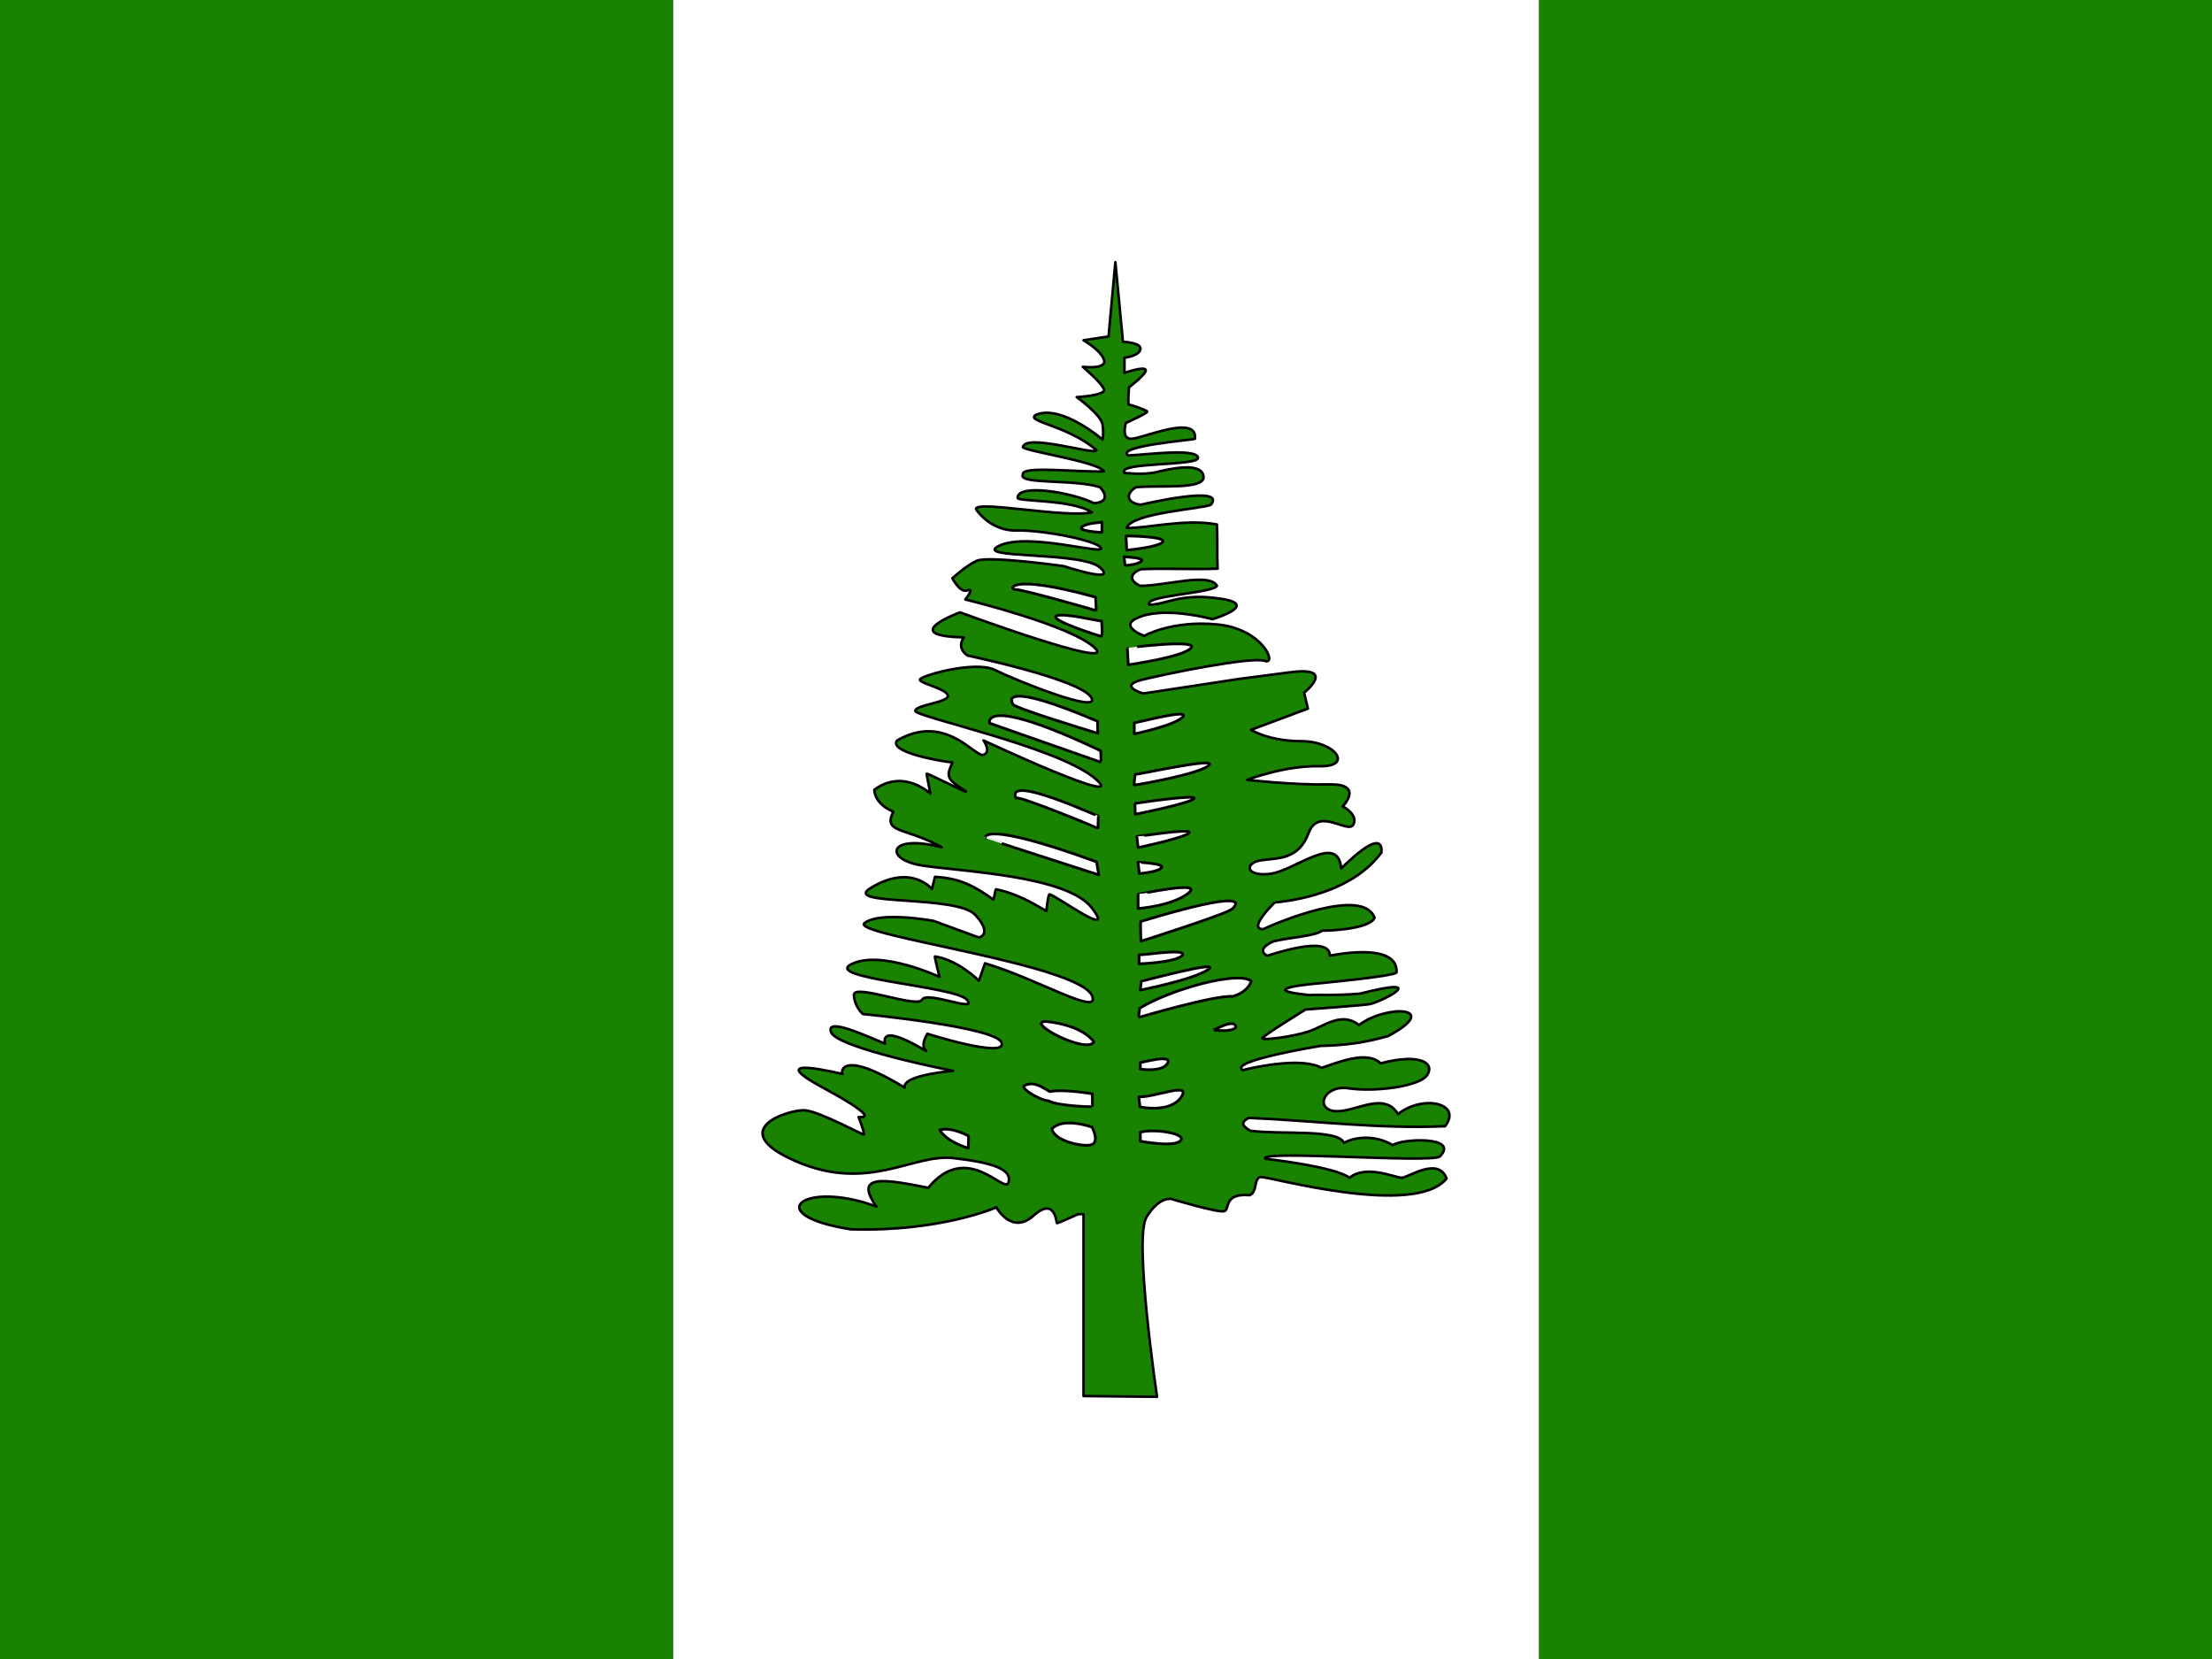
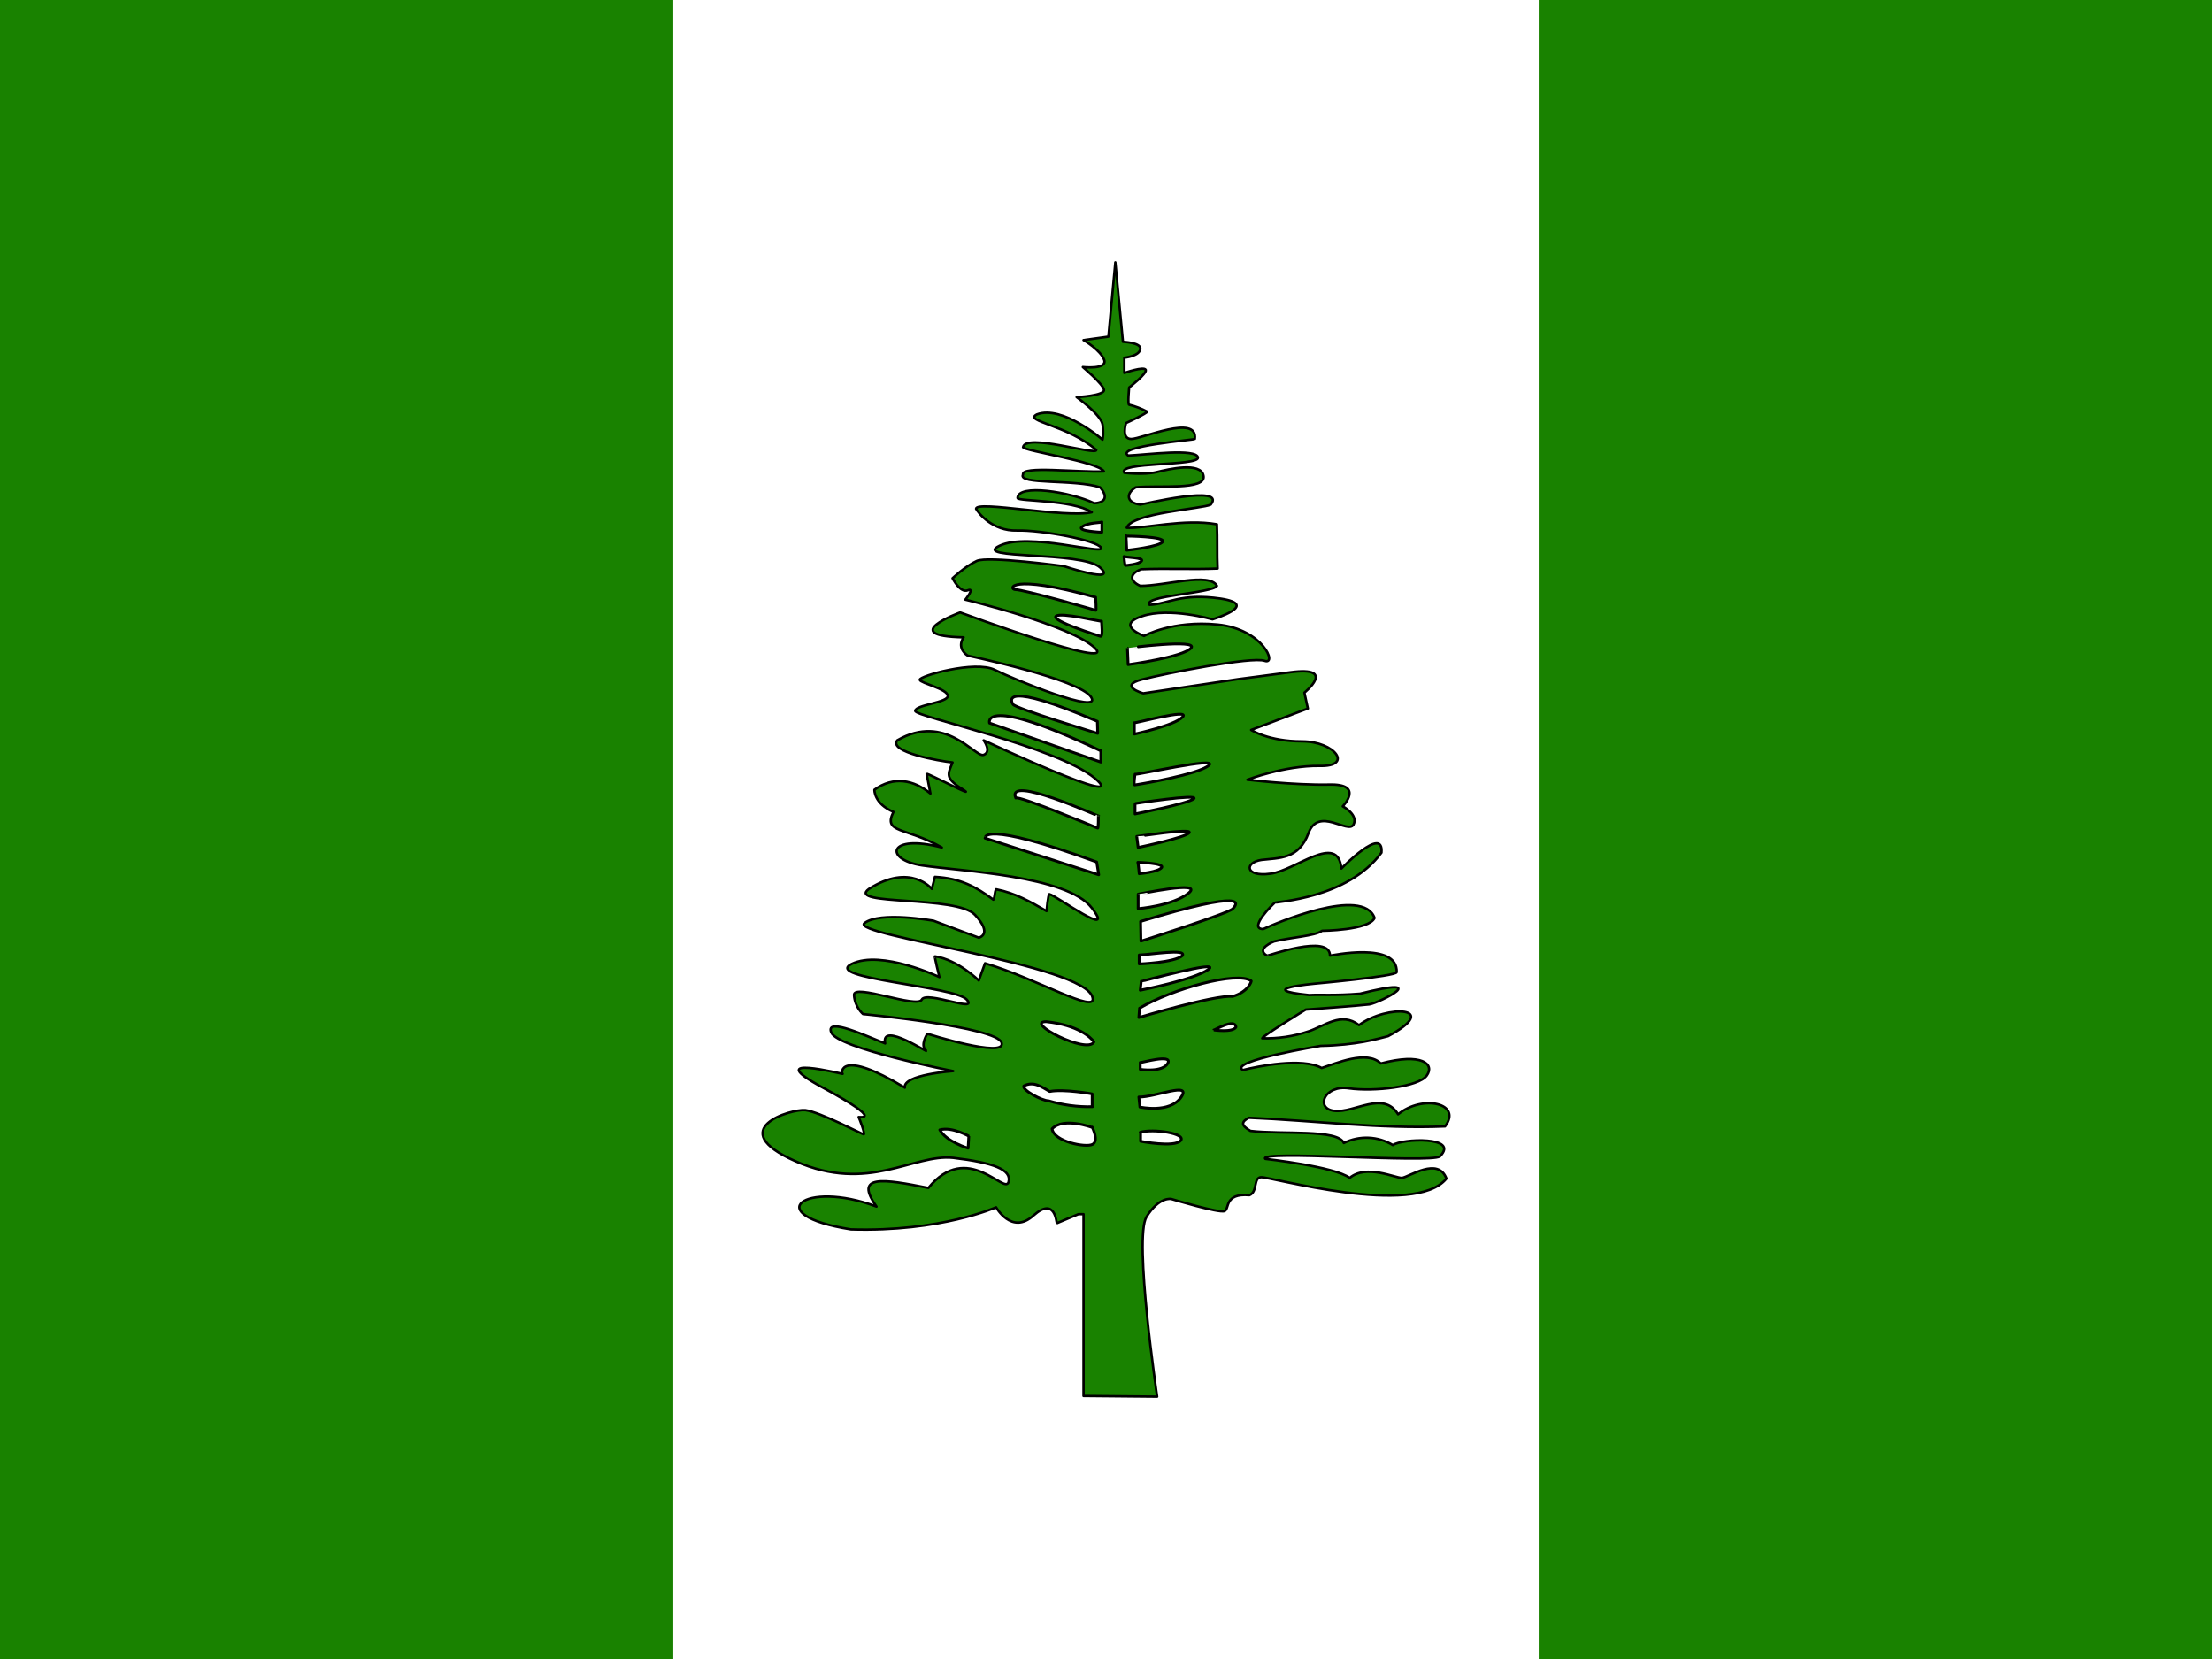
- <svg xmlns="http://www.w3.org/2000/svg" height="480" width="640" viewBox="0 0 640 480">
+ <svg xmlns="http://www.w3.org/2000/svg" id="flag-icons-nf" viewBox="0 0 640 480">
  <g fill-rule="evenodd">
-     <path fill="#fff" d="M194.79 0h250.45v480H194.79z" />
-     <path fill="#198200" d="M0 0h194.79v480H0zM445.23 0H640v480H445.23z" />
-     <path stroke-linejoin="round" d="M313.5 351.29v52.63l21.271.22s-6.798-45.833-3.07-51.973c3.728-6.14 7.236-5.263 7.236-5.263s13.815 4.167 15.35 3.51c1.536-.659-.219-5.264 7.237-4.606 2.412-.877 1.097-5.044 3.29-5.263 2.193-.22 44.516 11.842 53.726.439-2.412-6.36-10.745-.44-12.938-.22-1.974 0-10.306-3.947-15.132 0-4.386-3.289-24.341-5.482-24.341-5.482-2.632-2.632 47.586 1.316 50.437-.658 5.92-5.921-10.964-5.263-13.596-3.29-4.678-2.85-10.545-2.63-14.127-.657-1.718-4.108-18.036-2.339-27.1-3.509-2.901-1.701-2.405-2.669-.439-3.727 18.932.804 37.772 3.26 56.796 2.412 5.142-6.704-6.478-9.218-13.596-3.51-4.179-6.871-12.719-.219-18.42-.876-5.701-.658-3.07-7.675 4.166-6.58 7.237 1.097 20.175-.437 22.588-3.727 2.412-3.289-1.44-6.63-13.377-3.508-4.04-3.949-12.938 0-17.104 1.315-5.543-3.092-18.42-.439-22.806.658-4.293-2.669 22.587-7.017 22.587-7.017 10.376-.184 16.228-1.974 19.516-2.851 15.686-8.408-.224-9.303-8.456-3.192-5.11-3.99-9.963.34-14.569 1.876-4.605 1.535-13.377 2.632-13.377 1.974 0-.658 12.5-8.334 12.5-8.334s15.35-1.096 18.42-1.534c3.07-.44 18.782-8.503-2.631-3.07-7.456.657-11.842.219-14.693.438-16.532-1.71 1.535-3.289 1.535-3.289s23.407-2.152 23.683-3.29c.46-9.126-19.078-4.824-19.297-4.824.057-6.52-18.2.22-18.2 0-3.49-2.056 1.973-4.166 1.973-4.166 4.824-1.17 12.036-1.513 13.923-3.05 0 0 13.626-.131 15.243-3.748-3.342-9.22-28.824 1.636-32.236 3.29-4.605 0 3.07-7.457 3.29-7.676.219-.22 21.051-1.096 30.92-14.473.685-8.143-11.623 4.605-11.623 4.605-.918-10.56-13.377.658-20.613 1.536-7.235.876-7.455-3.29-2.411-3.948 5.043-.658 10.745-.219 13.596-7.894 2.85-7.676 11.403.438 12.938-2.412 1.535-2.851-3.07-5.264-3.07-5.264s6.359-6.578-3.947-6.359c-10.307.22-23.684-1.315-23.684-1.315s10.746-4.167 20.833-3.948c10.088.22 4.605-7.236-5.044-7.236-9.648 0-14.692-3.29-14.692-3.29l16.447-6.14-1.097-4.605s9.649-7.675-3.947-5.921c-13.596 1.755-15.13 1.974-15.13 1.974s-27.193 4.167-27.412 4.167c-.22 0-7.456-2.193-.439-3.948 7.018-1.754 31.797-6.798 35.525-5.482 3.729 1.315-.438-9.21-13.596-10.526-13.157-1.315-21.27 3.29-21.27 3.29s-8.553-3.07-.658-5.702c7.894-2.631 20.394.877 20.394.877s14.035-4.166 2.412-5.92c-11.622-1.755-15.288 1.57-20.613 1.754-2.126-2.654 18.245-3.288 19.516-5.483-2.148-3.948-14.765 0-22.148 0-3.14-1.332-3.343-3.492.22-4.824 7.529-.293 14.598.15 22.128-.143-.22-4.02.02-8.775-.2-12.795-9.55-1.745-20.754 1.26-26.115 1.005 1.434-4.387 22.067-5.512 24.362-6.706 4.775-5.968-20.175 0-20.394 0-4.352-.643-4.07-3.39-1.316-5.044 6.36-.73 20.616.926 19.537-3.386-.826-4.04-9.889-1.877-13.617-1-3.727.877-9.21.22-9.21.22-2.387-3.214 21.49-1.907 21.271-4.386-.311-2.847-15.132-.877-20.175-.658-3.94-2.719 18.931-4.513 19.298-4.824.827-7.29-15.35 0-18.42 0-3.07 0-1.535-4.605-1.535-4.605s6.36-2.851 6.14-3.29c-.22-.438-4.824-1.973-5.263-1.973-.438 0 0-5.044 0-5.044s5.263-3.947 4.825-5.044c-.44-1.096-6.14.877-6.14.877v-4.385s4.166-.439 4.605-2.413c.439-1.973-5.044-2.192-5.044-2.192l-2.193-23.025-1.973 21.49-7.237 1.096s5.044 2.85 5.921 5.701c.877 2.851-6.14 1.974-6.14 1.974s5.701 4.824 6.14 6.579c.438 1.754-7.895 2.193-7.895 2.193s7.018 5.043 7.456 7.894c.44 2.851 0 4.386 0 4.386s-11.622-10.087-19.079-7.237c-3.874 2.025 8.877 2.961 17.324 10.307-.02 1.636-20.517-4.992-21.27-.877.475 1.145 21.886 4.22 23.463 7.018-7.821.292-23.999-1.712-23.464.876-1.634 2.988 15.28 1.292 22.367 3.729 2.078 2.36 1.861 4.356-1.754 4.605-6.832-3.267-22.112-5.707-22.148-1.536.093 1.114 15.796.391 21.49 4.167-7.6 1.73-33.383-3.519-33.546-.963.735 1.193 4.82 6.445 11.836 6.226 7.018-.22 23.244 2.85 24.341 5.044 1.096 2.193-21.052-4.605-29.385-.658-8.332 3.947 23.902 1.535 29.165 6.36 5.264 4.824-10.526-.44-10.526-.44s-21.929-3.07-25.218-1.535c-3.29 1.536-7.017 5.044-7.017 5.044s2.193 4.386 4.386 3.51c2.193-.878-.658 2.63-.658 2.63s30.7 7.456 37.499 14.035c6.798 6.58-39.034-10.306-39.034-10.306s-18.42 6.798 1.096 7.237c-2.246 3.285 1.097 5.262 1.097 5.262s32.455 6.798 35.744 12.06c3.29 5.264-22.148-5.043-27.85-7.893-5.702-2.851-21.93 1.754-21.71 2.85.22 1.097 7.895 2.632 8.114 4.605.22 1.974-9.429 2.632-9.429 4.386 0 1.755 41.007 10.307 51.972 19.517 10.964 9.21-32.236-10.964-32.236-10.964s2.412 3.289 0 4.166c-2.412.877-10.964-12.28-24.999-4.166-2.556 3.338 12.243 5.992 16.008 6.36-1.286 3.305-2.412 4.385 2.851 7.674 5.263 3.29-10.307-4.824-10.307-4.386 0 .439 1.097 5.702 1.097 5.702-4.859-3.947-10.726-5.139-16.228-1.097 0 0-.22 3.948 5.482 6.36-3.113 6.361 3.509 4.386 14.035 10.306-15.644-4.088-16.885 3.51-5.701 5.263s41.884 2.851 49.12 12.28c7.237 9.43-10.28-3.615-12.28-3.947-.438.22-.877 4.825-.877 4.825-4.678-2.708-8.99-5.14-14.585-6.288-.439.877-.326 2.122-.765 2.998-5.078-3.662-9.511-6.222-16.886-6.578l-.877 3.509s-6.14-7.676-18.201 0c-6.735 4.828 25.438 1.754 30.701 7.456 5.263 5.701 1.096 6.578 1.096 6.578-4.386-1.607-8.771-3.216-13.157-4.824 0 0-15.569-2.851-19.955.657-4.386 3.51 64.033 12.061 66.006 21.491 1.33 5.114-16.08-5.369-31.139-9.868l-1.755 5.044s-5.98-6.008-12.719-7.018c-.22 0 1.316 5.922 1.316 5.922s-16.885-7.895-25.437-3.729c-8.553 4.167 29.824 6.36 33.332 10.307 3.508 3.947-11.622-2.631-12.938 0-1.317 2.632-19.956-4.824-19.737-1.316.219 3.51 2.631 5.483 2.631 5.483s38.814 3.727 40.131 8.333c1.316 4.605-21.49-2.632-21.49-2.632s-2.194 3.29-.44 4.824c1.755 1.536-13.157-8.771-11.842-1.973-4.835-1.926-17.324-7.894-15.569-3.289 1.755 4.605 35.306 11.184 35.306 11.184s-14.693 1.096-14.035 4.825c-18.9-11.515-18.42-4.168-17.982-3.948.44.22-24.34-6.14-5.701 3.948 18.64 10.087 10.088 8.332 10.307 8.552.219.219 1.973 5.043 1.534 5.043-.438 0-12.719-6.579-16.885-7.017-4.167-.439-23.903 5.482-2.85 14.692s33.99-2.193 45.611-.877c11.622 1.316 17.104 3.29 16.008 7.018-1.096 3.727-11.873-12.217-23.215 1.576-12.902-2.554-21.658-4.035-14.998 5.446-21.07-7.874-33.934 2.407-7.399 6.574 26.075.768 42.103-6.36 42.103-6.36s4.386 8.114 10.746 2.412c6.36-5.701 6.579 2.193 6.798 2.193.219 0 6.14-2.632 6.14-2.632h1.535z" stroke="#000" stroke-linecap="round" stroke-width=".742" fill="#198200" />
-     <path stroke-linejoin="round" d="M316.07 320.16v-3.673s-8.283-1.47-12.322-.643c-2.392-1.37-4.653-3.176-7.512-1.652-.551 1.193 5.234 4.315 7.162 4.315 2.259 1.43 12.672 1.837 12.672 1.653zM315.97 326.13s-8.283-3.028-11.589.46c.54 3.71 9.753 5.509 11.681 4.499 1.929-1.01 0-4.775-.092-4.959zM329.93 327.6v2.571s9.917 1.928 11.662-.183c1.744-2.112-7.897-3.49-11.662-2.388zM329.48 317.35l.366 2.901s8.539 1.928 11.845-2.755c3.305-4.683-7.504.038-12.21-.146zM329.93 307.4v1.928s6.428 1.01 7.897-1.744c1.47-2.755-7.713 0-7.897-.184zM316.51 301.46c-.989-1.41-4.48-4.904-13.846-5.914-6.51-.022 11.758 9.578 13.846 5.914zM329.75 291.69s-.367 2.663-.276 2.663c.092 0 22.038-6.52 27.18-6.06 4.593-1.3 5.51-4.5 5.326-4.5-3.92-2.857-22.864 2.296-32.23 7.897zM330.21 283.89c-.092.46-.276 2.571-.276 2.571s15.518-3.03 19.651-5.968c4.132-2.939-19.19 3.49-19.375 3.397zM329.57 276.27l.001 2.589s10.358-.316 12.487-2.405c1.359-2.09-9.129-.297-12.488-.184zM351.18 298.01s5.38.752 6.39-.809c-.198-2.77-6.39.9-6.39.809zM330.02 266.63c-.092.459.091 5.693.091 5.693s24.885-7.897 26.446-9.367c1.561-1.469 5.025-5.891-26.538 3.674zM329.29 258.73v4.132s10.009-.735 14.601-4.5c4.591-3.764-14.601.46-14.601.368zM317.26 249.36l.643 3.765s-32.965-10.652-32.873-10.652c.091 0-1.66-5.426 32.23 6.887zM317.81 236.14c-.092.367-.092 3.58-.184 3.49-.092-.093-22.864-9.55-23.69-8.724-3.024-7.086 23.875 5.417 23.875 5.234zM328.92 242.02c0 .092.367 3.214.367 3.214s13.958-2.938 14.784-4.315c.827-1.378-15.15 1.193-15.15 1.101zM329.25 249.45c.13.79.404 3.306.404 3.306s5.602-.459 6.428-1.745c.827-1.285-6.832-1.469-6.832-1.561zM328.37 232.47c0 .276.091 3.122.091 3.122s15.335-3.03 16.988-4.5c1.653-1.468-17.355 1.378-17.079 1.378zM328.46 224.02c0 .184-.55 3.122-.184 3.122s18.641-3.122 21.487-5.693c2.848-2.571-21.028 2.847-21.303 2.571zM328.19 209.14v3.214s11.846-2.479 14.05-4.959c2.204-2.48-14.05 1.929-14.05 1.745zM326.17 187.47l.276 4.866s15.886-2.203 18.18-4.866c2.296-2.663-18.547 0-18.456 0zM318.82 151.02v3.03s-7.53-.367-5.694-1.653 5.694-1.102 5.694-1.377zM325.8 155.06l.184 4.132s9.733-.918 10.468-2.48c.734-1.56-10.468-1.652-10.652-1.652zM325.25 161.03s.184 2.571.367 2.571c.184 0 3.857-.275 4.683-1.285.826-1.01-4.683-1.102-5.05-1.286zM316.99 172.78c0 .275.275 3.949.091 3.856s-21.303-6.152-23.232-6.06c-1.927.092-2.479-4.867 23.141 2.204zM318.73 179.67c0 .735.46 4.591-.276 4.408-.734-.184-14.324-4.5-12.947-5.785 1.377-1.286 13.223 1.653 13.223 1.377zM317.54 208.68l.091 3.49s-23.69-7.163-24.517-8.356c-.826-1.194-3.122-6.795 24.426 4.866zM318.45 217.22c0 .092.184 3.306.092 3.306s-32.23-11.294-32.23-11.294-2.571-8.449 32.138 7.988z" stroke="#000" stroke-linecap="round" stroke-width=".792" fill="#fff" />
-     <path stroke-linejoin="round" d="M280.26 328.68c0 .11-.11 3.517-.11 3.517s-6.264-1.759-8.242-5.275c3.627-.989 8.462 1.868 8.352 1.758z" stroke="#000" stroke-width=".792" fill="#fff" />
+     <path fill="#fff" d="M194.8 0h250.4v480H194.8z" />
+     <path fill="#198200" d="M0 0h194.8v480H0zm445.2 0H640v480H445.2z" />
+     <path fill="#198200" stroke="#000" stroke-linecap="round" stroke-linejoin="round" stroke-width=".7" d="M313.5 351.3v52.6l21.3.2s-6.8-45.8-3.1-52c3.7-6 7.2-5.2 7.2-5.2s13.9 4.2 15.4 3.5c1.5-.6-.2-5.2 7.2-4.6 2.4-.9 1.1-5 3.3-5.2 2.2-.3 44.5 11.8 53.7.4-2.4-6.4-10.7-.5-12.9-.2-2 0-10.3-4-15.1 0-4.4-3.3-24.4-5.5-24.4-5.5-2.6-2.6 47.6 1.3 50.5-.7 5.9-5.9-11-5.2-13.6-3.3a14.8 14.8 0 0 0-14.2-.6c-1.7-4.1-18-2.4-27-3.5-3-1.7-2.5-2.7-.5-3.8 19 .8 37.8 3.3 56.8 2.5 5.1-6.7-6.5-9.3-13.6-3.5-4.2-7-12.7-.3-18.4-1-5.7-.6-3-7.6 4.2-6.5 7.2 1 20.1-.4 22.5-3.7s-1.4-6.7-13.3-3.5c-4-4-13 0-17.1 1.3-5.6-3.1-18.5-.5-22.8.6-4.3-2.6 22.5-7 22.5-7 10.4-.2 16.3-2 19.5-2.8 15.7-8.4-.2-9.3-8.4-3.2-5.1-4-10 .3-14.6 1.8a38.2 38.2 0 0 1-13.4 2c0-.6 12.6-8.3 12.6-8.3s15.3-1.1 18.4-1.5c3-.5 18.8-8.5-2.7-3.1-7.4.6-11.8.2-14.7.4-16.5-1.7 1.6-3.3 1.6-3.3s23.4-2.1 23.7-3.3c.4-9-19.1-4.8-19.3-4.8 0-6.5-18.2.2-18.2 0-3.5-2 2-4.1 2-4.1 4.8-1.2 12-1.6 13.9-3.1 0 0 13.6-.1 15.2-3.7-3.3-9.3-28.8 1.6-32.2 3.2-4.6 0 3-7.4 3.3-7.6.2-.3 21-1.1 30.9-14.5.7-8.1-11.6 4.6-11.6 4.6-1-10.6-13.4.7-20.6 1.5-7.3 1-7.5-3.3-2.5-4 5-.6 10.8-.1 13.6-7.8 2.9-7.7 11.4.4 13-2.4 1.5-2.9-3.1-5.3-3.1-5.3s6.4-6.6-4-6.3c-10.2.2-23.6-1.4-23.6-1.4s10.7-4.1 20.8-4c10 .3 4.6-7.1-5-7.1-9.7 0-14.7-3.3-14.7-3.3l16.4-6.2-1-4.6s9.6-7.7-4-5.9l-15.2 2-27.4 4.1c-.2 0-7.4-2.2-.4-4s31.8-6.7 35.5-5.4c3.7 1.3-.4-9.2-13.6-10.5-13.1-1.3-21.3 3.3-21.3 3.3s-8.5-3.1-.6-5.7c7.9-2.7 20.4.9 20.4.9s14-4.2 2.4-6c-11.6-1.7-15.3 1.6-20.6 1.8-2.1-2.7 18.2-3.3 19.5-5.5-2.2-4-14.8 0-22.2 0-3-1.3-3.3-3.5.3-4.8 7.5-.3 14.6.1 22.1-.2-.2-4 0-8.7-.2-12.8-9.6-1.7-20.8 1.3-26.1 1 1.4-4.3 22-5.5 24.3-6.7 4.8-6-20.1 0-20.4 0-4.3-.6-4-3.4-1.3-5 6.4-.7 20.6 1 19.6-3.4-.8-4-10-1.9-13.6-1-3.8.9-9.3.2-9.3.2-2.3-3.2 21.5-1.9 21.3-4.4-.3-2.8-15.1-.8-20.2-.6-3.9-2.7 19-4.5 19.3-4.8.9-7.3-15.3 0-18.4 0-3 0-1.5-4.6-1.5-4.6s6.3-2.9 6.1-3.3a22 22 0 0 0-5.2-2c-.5 0 0-5 0-5s5.2-4 4.8-5.1c-.5-1.1-6.2.9-6.2.9v-4.4s4.2-.4 4.6-2.4c.5-2-5-2.2-5-2.2l-2.2-23-2 21.5-7.2 1s5 2.9 6 5.8c.8 2.8-6.2 2-6.2 2s5.7 4.8 6.1 6.5c.5 1.8-7.9 2.2-7.9 2.2s7 5 7.5 7.9c.4 2.8 0 4.4 0 4.4s-11.6-10.1-19-7.3c-4 2 8.8 3 17.2 10.3 0 1.7-20.5-5-21.2-.8.4 1.1 21.9 4.2 23.4 7-7.8.3-24-1.7-23.4.9-1.7 3 15.2 1.3 22.3 3.7 2.1 2.4 1.9 4.4-1.7 4.6-6.9-3.3-22.1-5.7-22.2-1.5.1 1 15.8.4 21.5 4.1-7.6 1.8-33.4-3.5-33.5-1 .7 1.3 4.8 6.5 11.8 6.3 7-.2 23.3 2.8 24.4 5 1 2.2-21.1-4.6-29.4-.6-8.4 4 23.9 1.5 29.1 6.3 5.3 4.9-10.5-.4-10.5-.4s-22-3-25.2-1.5c-3.3 1.5-7 5-7 5s2.2 4.4 4.4 3.5c2.2-.9-.7 2.7-.7 2.7s30.7 7.4 37.5 14c6.8 6.6-39-10.3-39-10.3s-18.5 6.8 1 7.2c-2.2 3.3 1.2 5.3 1.2 5.3s32.4 6.8 35.7 12c3.3 5.3-22.1-5-27.9-7.9-5.7-2.8-21.9 1.8-21.7 2.9.3 1 8 2.6 8.1 4.6.3 2-9.4 2.6-9.4 4.4 0 1.7 41 10.3 52 19.5s-32.2-11-32.2-11 2.4 3.3 0 4.2c-2.5.9-11-12.3-25-4.2-2.6 3.4 12.2 6 16 6.4-1.3 3.3-2.4 4.4 2.8 7.7s-10.3-4.8-10.3-4.4l1.1 5.7c-4.8-4-10.7-5.1-16.2-1.1 0 0-.2 4 5.5 6.4-3.1 6.3 3.5 4.3 14 10.3-15.6-4.1-16.9 3.5-5.7 5.2s41.9 2.9 49.1 12.3c7.3 9.4-10.3-3.6-12.3-4-.4.3-.8 4.9-.8 4.9-4.7-2.7-9-5.2-14.6-6.3-.5.9-.3 2.1-.8 3-5-3.7-9.5-6.2-16.9-6.6l-.9 3.5s-6.1-7.7-18.2 0c-6.7 4.9 25.5 1.8 30.7 7.5 5.3 5.7 1.1 6.6 1.1 6.6l-13.1-4.9s-15.6-2.8-20 .7 64 12 66 21.5c1.4 5-16-5.4-31.1-9.9l-1.8 5s-6-6-12.7-7c-.2 0 1.3 6 1.3 6s-16.8-8-25.4-3.8c-8.5 4.2 29.8 6.4 33.3 10.3 3.5 4-11.6-2.6-13 0-1.2 2.7-19.9-4.8-19.6-1.3.2 3.5 2.6 5.5 2.6 5.5s38.8 3.7 40.1 8.3c1.3 4.6-21.5-2.6-21.5-2.6s-2.2 3.3-.4 4.8c1.7 1.6-13.2-8.7-11.8-2-4.9-1.9-17.4-7.8-15.6-3.2 1.7 4.6 35.3 11.2 35.3 11.2s-14.7 1-14 4.8c-19-11.5-18.5-4.2-18-4 .4.2-24.4-6.1-5.7 4s10 8.3 10.3 8.5c.2.2 2 5 1.5 5-.4 0-12.7-6.5-16.9-7-4.1-.4-23.9 5.5-2.8 14.8s34-2.2 45.6-1c11.6 1.4 17 3.4 16 7-1.1 3.8-11.9-12.1-23.2 1.7-13-2.6-21.7-4-15 5.4-21-7.9-34 2.4-7.4 6.6 26 .8 42-6.4 42-6.4s4.5 8.1 10.8 2.4c6.4-5.7 6.6 2.2 6.8 2.2l6.2-2.6h1.5z" />
+     <path fill="#fff" stroke="#000" stroke-linecap="round" stroke-linejoin="round" stroke-width=".8" d="M316 320.2v-3.7s-8.2-1.5-12.3-.7c-2.3-1.3-4.6-3.1-7.5-1.6-.5 1.2 5.3 4.3 7.2 4.3a41.1 41.1 0 0 0 12.7 1.7zm0 6s-8.3-3.1-11.6.4c.5 3.7 9.7 5.5 11.7 4.5 1.9-1 0-4.8-.1-5zm14 1.4v2.6s9.8 1.9 11.6-.2c1.7-2.1-8-3.5-11.7-2.4zm-.5-10.2.3 2.9s8.6 1.9 11.9-2.8c3.3-4.7-7.5 0-12.2-.1zm.4-10v2s6.5 1 8-1.8c1.4-2.8-7.8 0-8-.2zm-13.4-6c-1-1.3-4.5-4.8-13.8-5.8-6.5 0 11.7 9.5 13.8 5.9zm13.2-9.7-.2 2.7s22-6.6 27.1-6.1c4.6-1.3 5.6-4.5 5.4-4.5-4-2.9-22.9 2.3-32.3 7.9zm.5-7.8-.3 2.6s15.5-3 19.7-6c4.1-3-19.2 3.5-19.4 3.4zm-.6-7.6v2.6s10.3-.4 12.5-2.4c1.3-2.1-9.2-.3-12.5-.2zm21.6 21.7s5.4.8 6.4-.8c-.2-2.8-6.4 1-6.4.8zM330 266.6l.1 5.7s24.9-7.9 26.5-9.3c1.5-1.5 5-6-26.6 3.6zm-.7-7.9v4.2s10-.8 14.6-4.5c4.6-3.8-14.6.4-14.6.3zm-12-9.3.6 3.7-32.9-10.6c.1 0-1.6-5.4 32.3 6.9zm.5-13.3c0 .4 0 3.6-.2 3.5 0 0-22.8-9.5-23.7-8.7-3-7 24 5.4 24 5.2zm11.1 6 .4 3.1s14-2.9 14.8-4.3c.8-1.4-15.2 1.2-15.2 1.1zm.3 7.4c.2.7.4 3.3.4 3.3s5.6-.5 6.5-1.8c.8-1.3-6.9-1.5-6.9-1.5zm-.8-17v3s15.4-3 17-4.4c1.7-1.5-17.3 1.4-17 1.4zm0-8.5c0 .2-.5 3.1-.1 3.1s18.6-3 21.5-5.7c2.8-2.5-21 2.9-21.3 2.6zm-.2-14.9v3.3s11.8-2.5 14-5c2.2-2.5-14 2-14 1.7zm-2-21.6.2 4.8s16-2.2 18.2-4.8c2.3-2.7-18.5 0-18.4 0zm-7.4-36.5v3s-7.5-.3-5.7-1.6 5.7-1.1 5.7-1.4zm7 4 .2 4.2s9.7-1 10.4-2.5c.8-1.5-10.4-1.6-10.6-1.6zm-.6 6s.2 2.6.4 2.6 3.9-.3 4.7-1.3c.8-1-4.7-1-5-1.3zm-8.2 11.8c0 .3.3 4 0 3.8s-21.2-6.1-23.2-6c-1.9 0-2.4-4.9 23.2 2.2zm1.7 6.9c0 .7.5 4.6-.3 4.4-.7-.2-14.3-4.5-12.9-5.8 1.4-1.3 13.2 1.7 13.2 1.4zm-1.2 29 .1 3.5s-23.7-7.2-24.5-8.4c-.8-1.2-3.1-6.8 24.4 4.9zm1 8.5v3.3l-32.2-11.3s-2.6-8.4 32.1 8z" />
+     <path fill="#fff" stroke="#000" stroke-linejoin="round" stroke-width=".8" d="m280.3 328.7-.2 3.5s-6.2-1.8-8.2-5.3c3.6-1 8.5 1.9 8.4 1.8z" />
  </g>
</svg>
